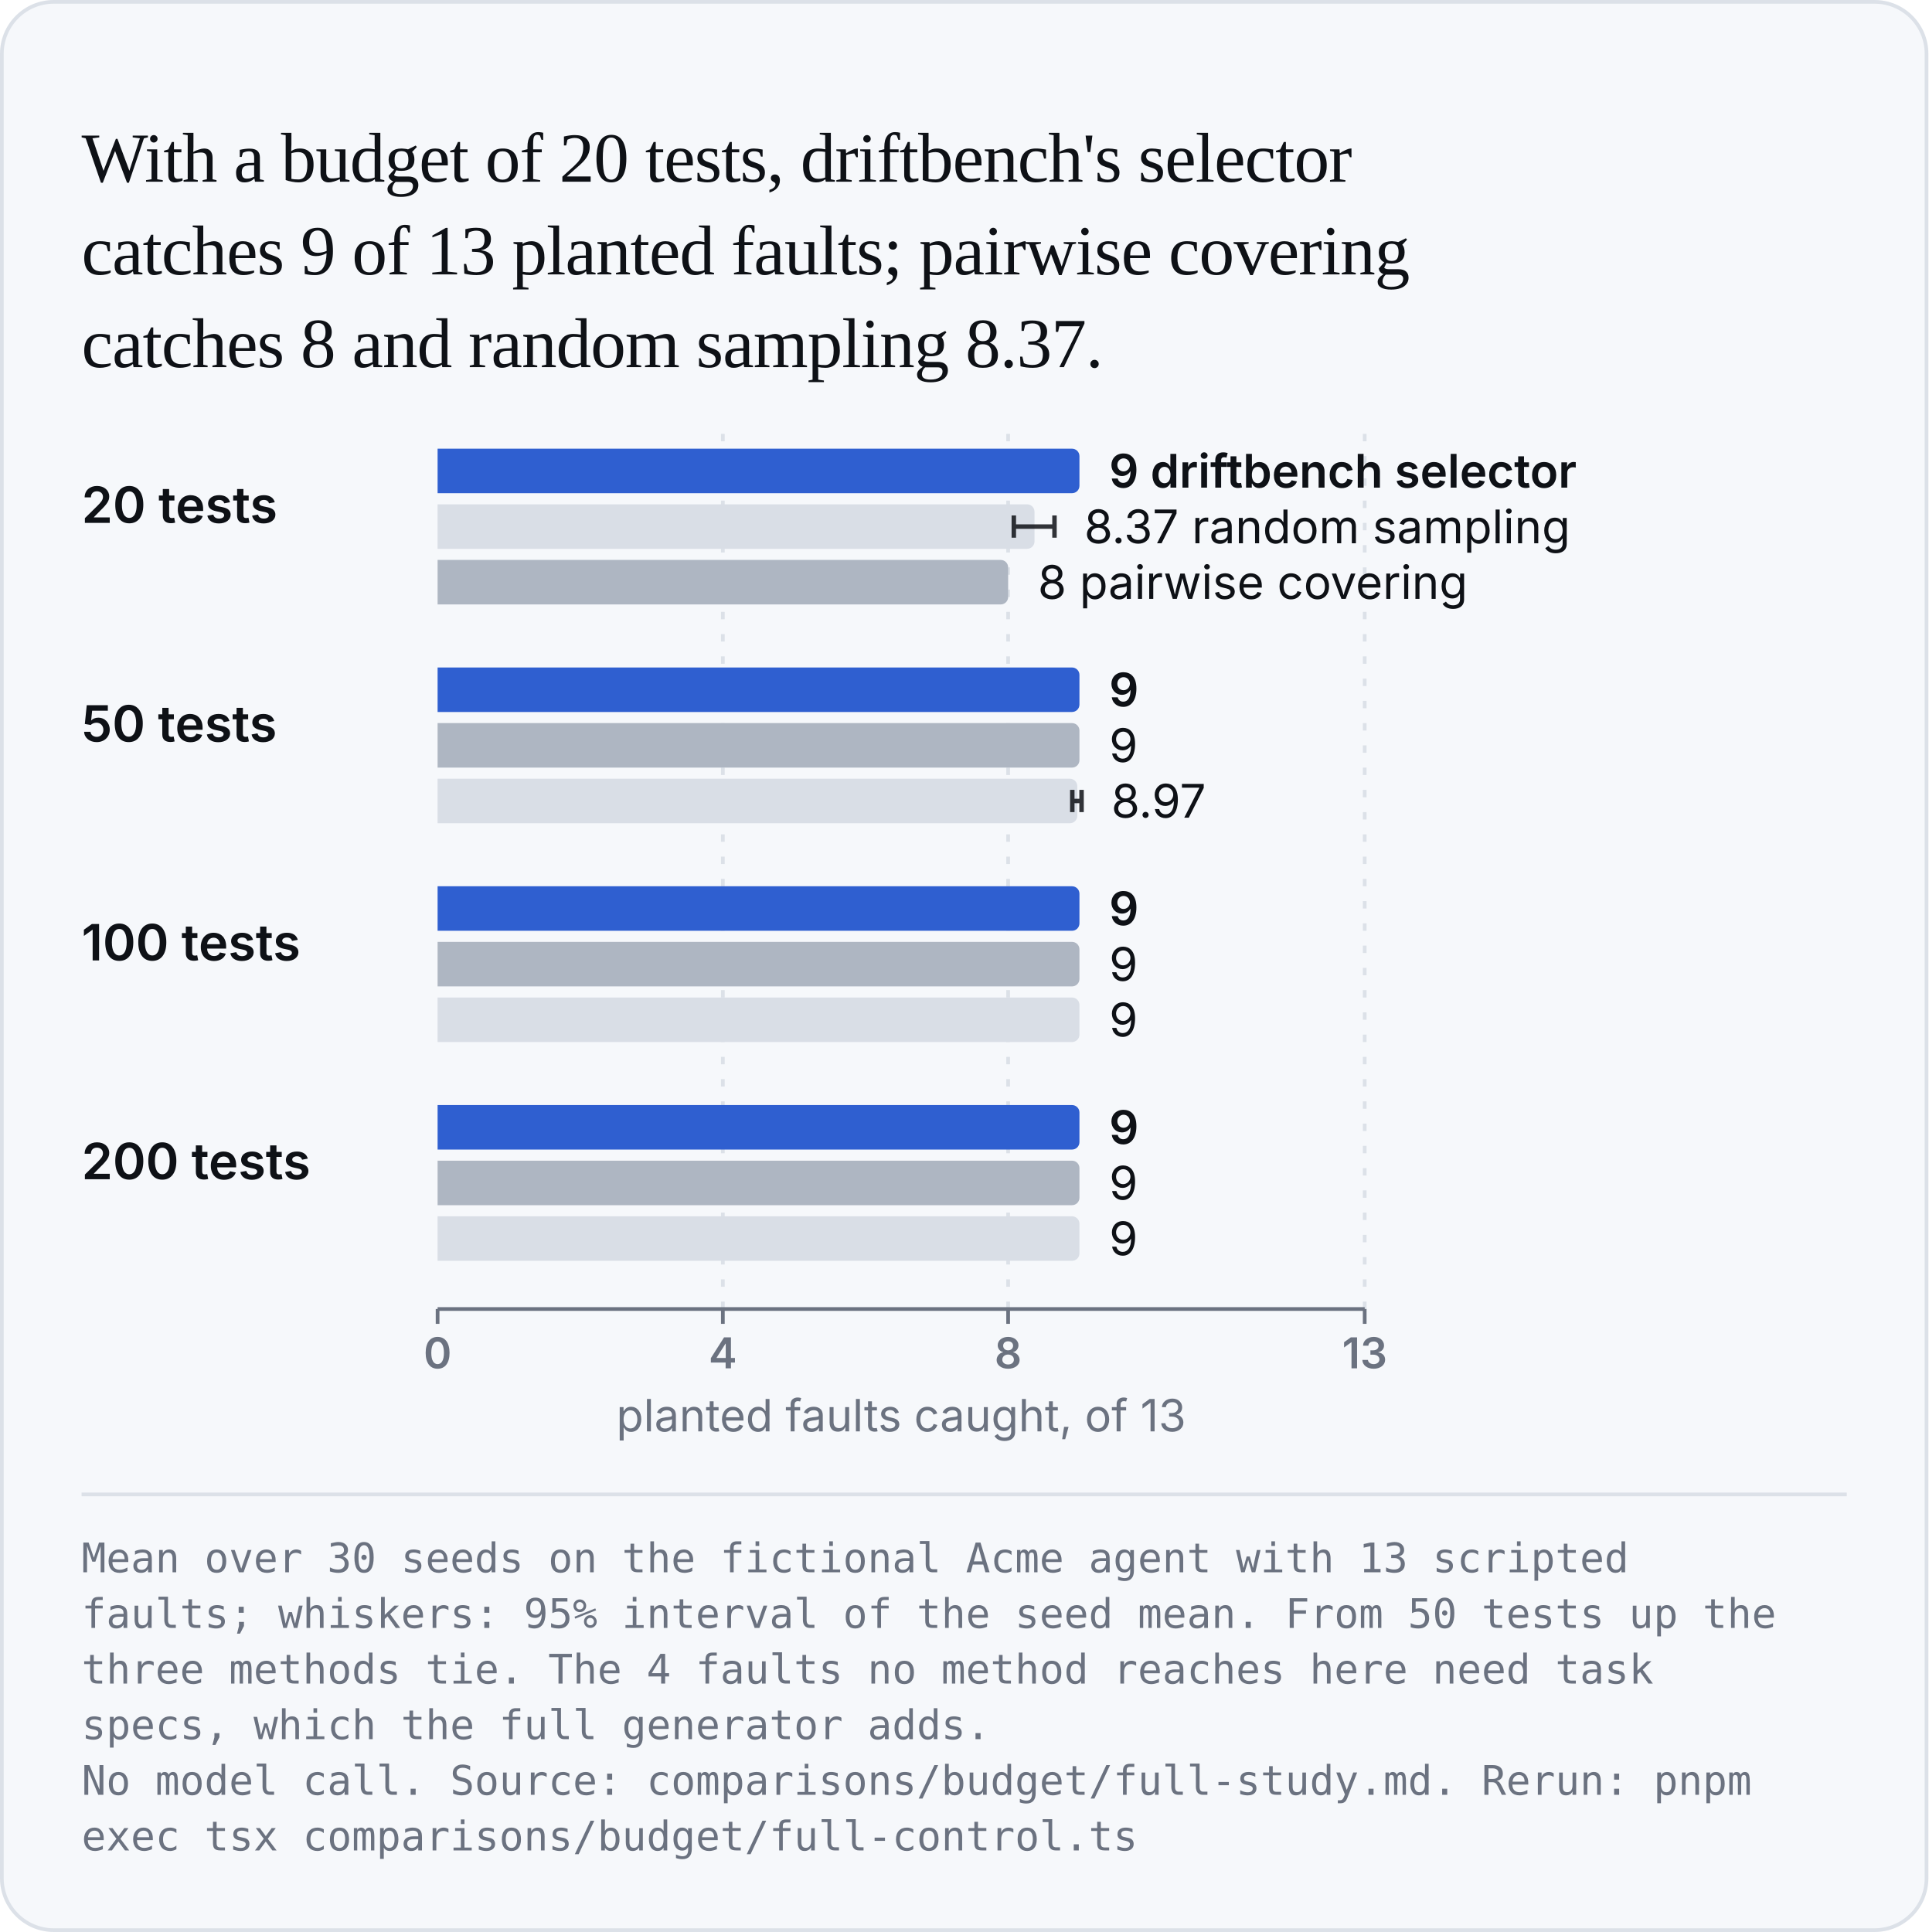
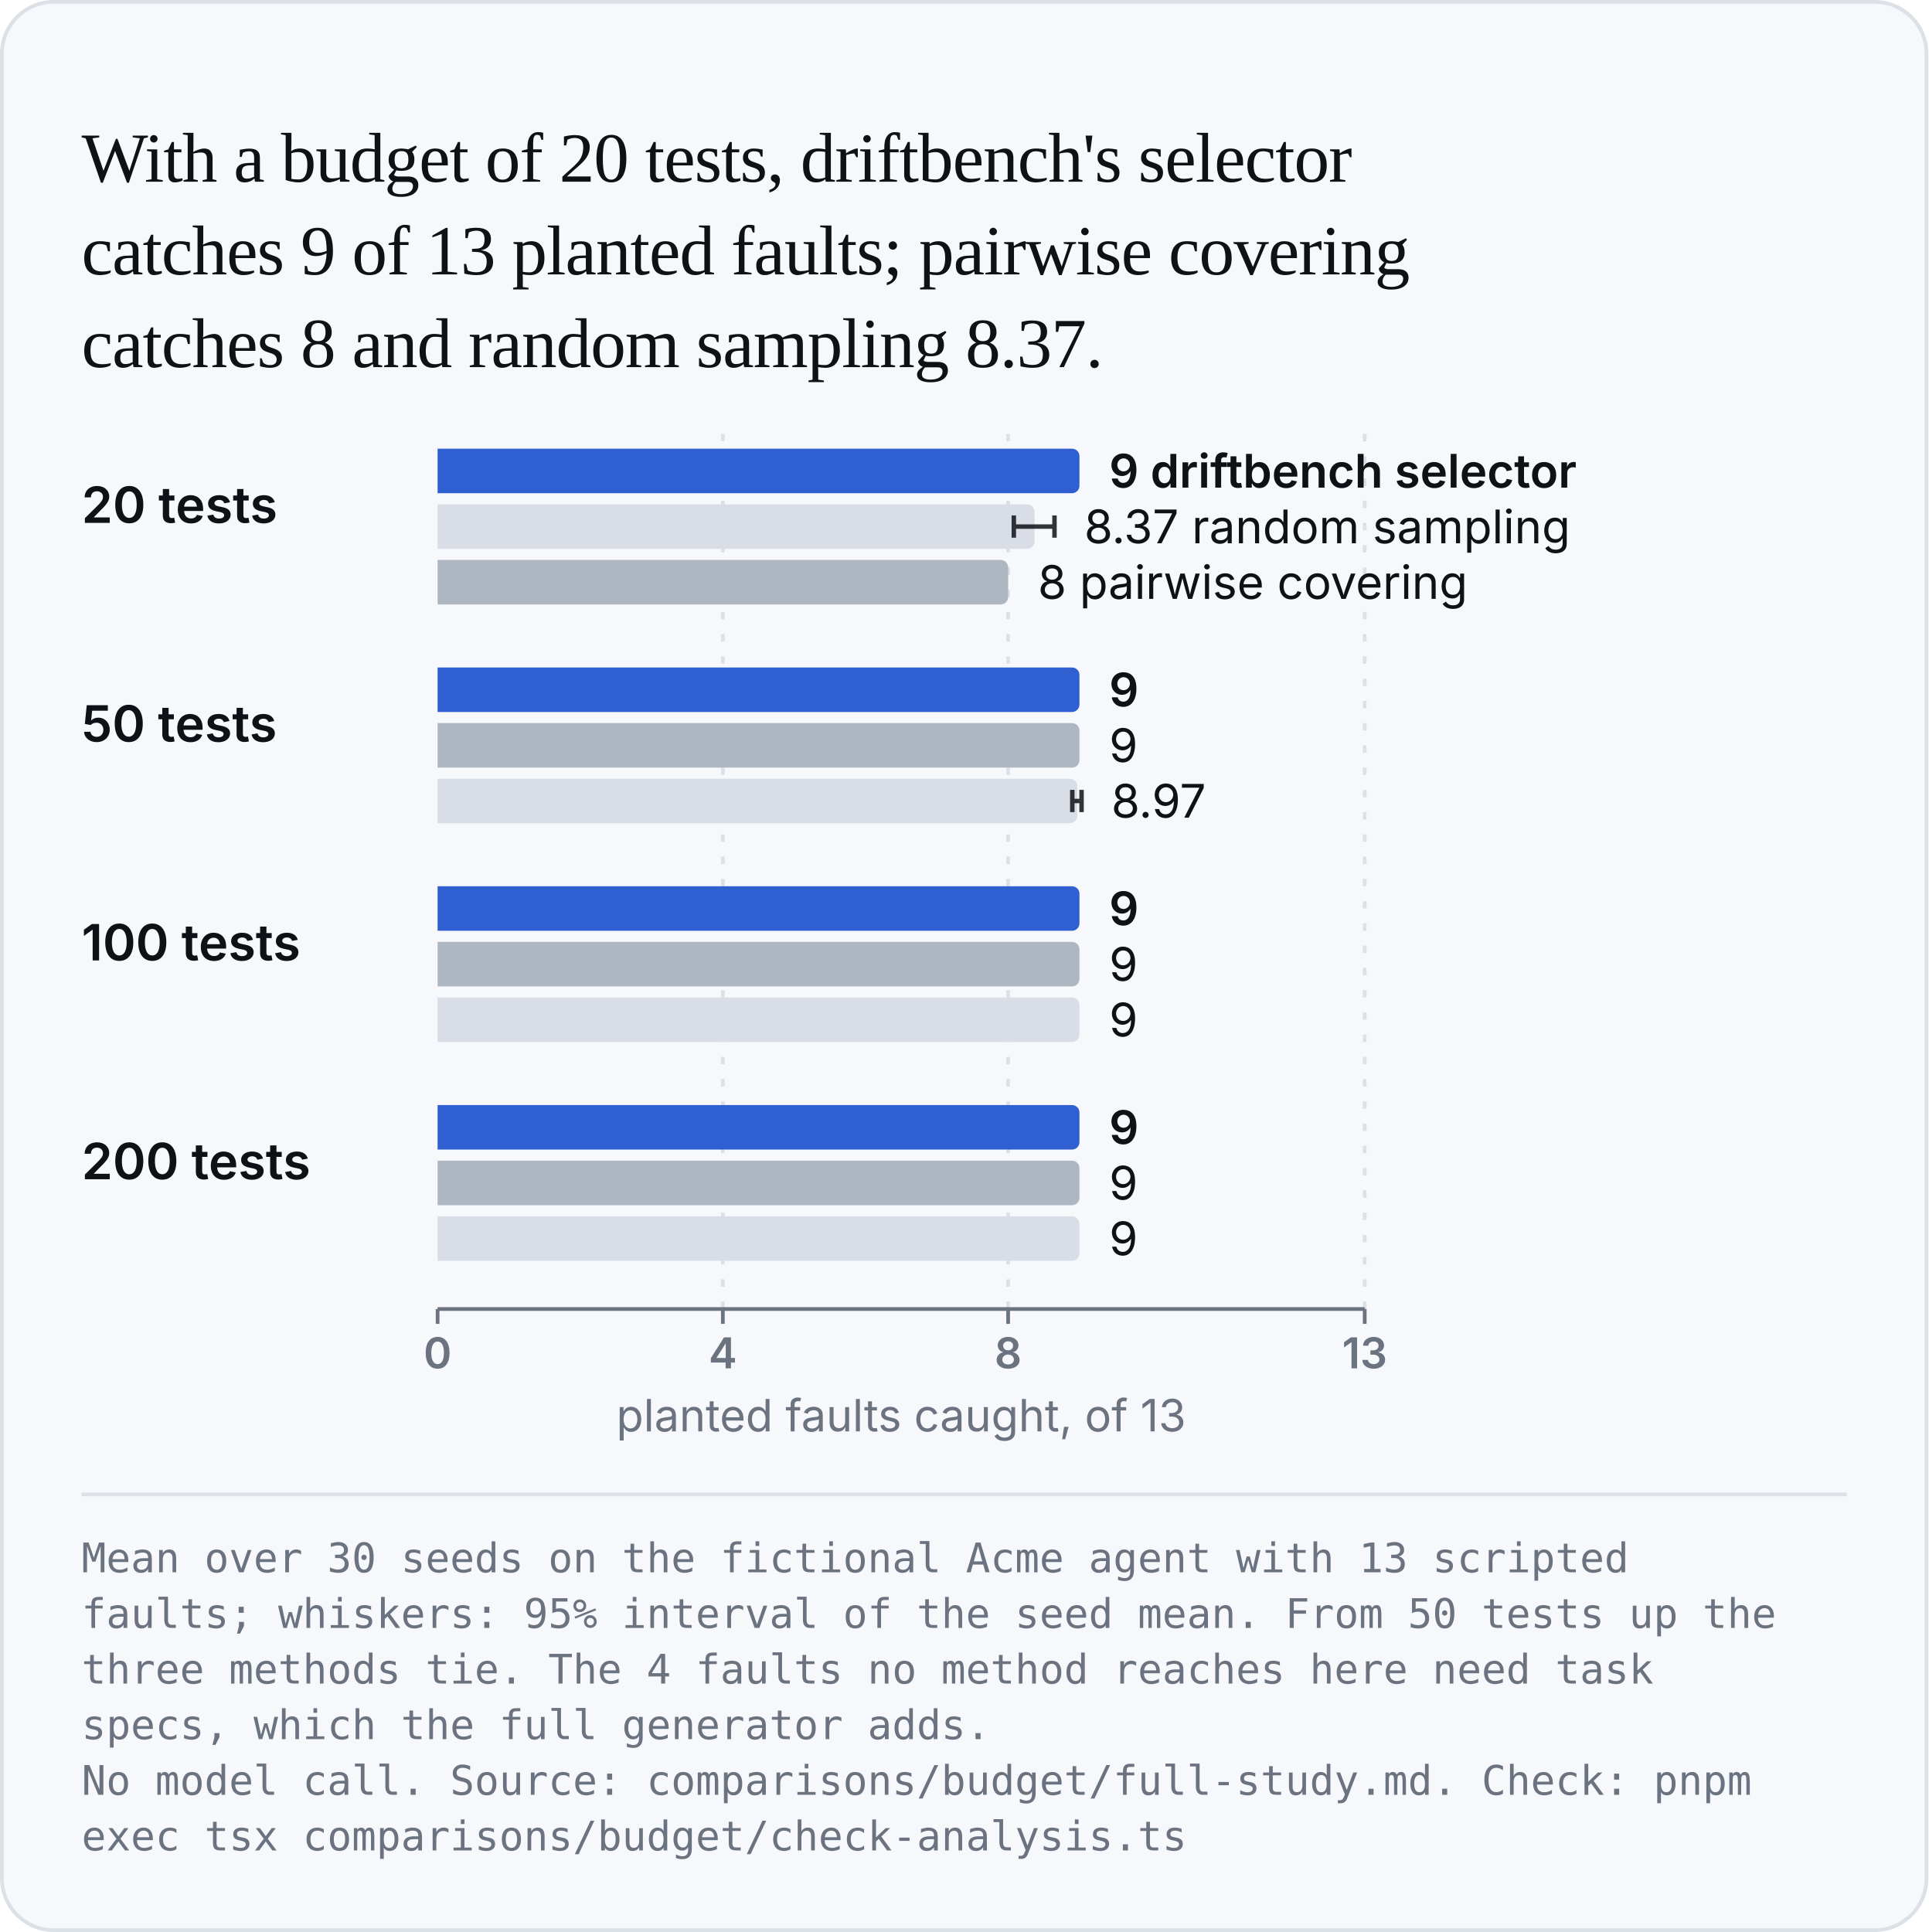
<svg xmlns="http://www.w3.org/2000/svg" viewBox="0 0 520 521" width="520" height="521" role="img" aria-label="With a budget of 20 tests, driftbench's selector catches 9 of 13 planted faults; pairwise covering catches 8 and random sampling 8.37.">
  <rect x="0.5" y="0.5" width="519" height="520" rx="14" fill="#F6F8FB" stroke="#DCE1E8" />
  <text x="22" y="49" font-family="'Libre Caslon Text', 'Libre Caslon Display', Georgia, 'Times New Roman', serif" font-size="19" fill="#0E1116" letter-spacing="-0.2">With a budget of 20 tests, driftbench's selector</text>
  <text x="22" y="74" font-family="'Libre Caslon Text', 'Libre Caslon Display', Georgia, 'Times New Roman', serif" font-size="19" fill="#0E1116" letter-spacing="-0.2">catches 9 of 13 planted faults; pairwise covering</text>
  <text x="22" y="99" font-family="'Libre Caslon Text', 'Libre Caslon Display', Georgia, 'Times New Roman', serif" font-size="19" fill="#0E1116" letter-spacing="-0.2">catches 8 and random sampling 8.37.</text>
  <line x1="194.92" y1="117" x2="194.92" y2="353" stroke="#DCE1E8" stroke-width="1" stroke-dasharray="2 4" />
  <line x1="271.85" y1="117" x2="271.85" y2="353" stroke="#DCE1E8" stroke-width="1" stroke-dasharray="2 4" />
  <line x1="368" y1="117" x2="368" y2="353" stroke="#DCE1E8" stroke-width="1" stroke-dasharray="2 4" />
  <text x="22" y="141" font-family="Geist, Inter, -apple-system, 'Segoe UI', Helvetica, Arial, sans-serif" font-size="13.5" font-weight="600" fill="#0E1116">20 tests</text>
  <path d="M118 121h171.08a2 2 0 0 1 2 2v8a2 2 0 0 1 -2 2h-171.08z" fill="#2F5FD0" />
  <text x="299.08" y="131.5" font-family="Geist, Inter, -apple-system, 'Segoe UI', Helvetica, Arial, sans-serif" font-size="12.5" font-weight="600" fill="#0E1116">9  driftbench selector</text>
  <path d="M118 136h158.96a2 2 0 0 1 2 2v8a2 2 0 0 1 -2 2h-158.96z" fill="#D9DEE6" />
  <path d="M273.38 139v6M273.38 142H284.35M284.35 139v6" stroke="#0E1116" stroke-width="1.2" fill="none" opacity="0.85" />
  <text x="292.35" y="146.5" font-family="Geist, Inter, -apple-system, 'Segoe UI', Helvetica, Arial, sans-serif" font-size="12.5" font-weight="400" fill="#0E1116">8.37  random sampling</text>
  <path d="M118 151h151.85a2 2 0 0 1 2 2v8a2 2 0 0 1 -2 2h-151.85z" fill="#AEB6C2" />
  <text x="279.85" y="161.5" font-family="Geist, Inter, -apple-system, 'Segoe UI', Helvetica, Arial, sans-serif" font-size="12.5" font-weight="400" fill="#0E1116">8  pairwise covering</text>
  <text x="22" y="200" font-family="Geist, Inter, -apple-system, 'Segoe UI', Helvetica, Arial, sans-serif" font-size="13.5" font-weight="600" fill="#0E1116">50 tests</text>
  <path d="M118 180h171.08a2 2 0 0 1 2 2v8a2 2 0 0 1 -2 2h-171.08z" fill="#2F5FD0" />
  <text x="299.08" y="190.5" font-family="Geist, Inter, -apple-system, 'Segoe UI', Helvetica, Arial, sans-serif" font-size="12.5" font-weight="600" fill="#0E1116">9</text>
  <path d="M118 195h171.08a2 2 0 0 1 2 2v8a2 2 0 0 1 -2 2h-171.08z" fill="#AEB6C2" />
  <text x="299.08" y="205.5" font-family="Geist, Inter, -apple-system, 'Segoe UI', Helvetica, Arial, sans-serif" font-size="12.5" font-weight="400" fill="#0E1116">9</text>
  <path d="M118 210h170.5a2 2 0 0 1 2 2v8a2 2 0 0 1 -2 2h-170.5z" fill="#D9DEE6" />
  <path d="M289.15 213v6M289.15 216H291.65M291.65 213v6" stroke="#0E1116" stroke-width="1.2" fill="none" opacity="0.85" />
  <text x="299.65" y="220.5" font-family="Geist, Inter, -apple-system, 'Segoe UI', Helvetica, Arial, sans-serif" font-size="12.5" font-weight="400" fill="#0E1116">8.97</text>
  <text x="22" y="259" font-family="Geist, Inter, -apple-system, 'Segoe UI', Helvetica, Arial, sans-serif" font-size="13.5" font-weight="600" fill="#0E1116">100 tests</text>
  <path d="M118 239h171.08a2 2 0 0 1 2 2v8a2 2 0 0 1 -2 2h-171.08z" fill="#2F5FD0" />
  <text x="299.08" y="249.5" font-family="Geist, Inter, -apple-system, 'Segoe UI', Helvetica, Arial, sans-serif" font-size="12.5" font-weight="600" fill="#0E1116">9</text>
  <path d="M118 254h171.08a2 2 0 0 1 2 2v8a2 2 0 0 1 -2 2h-171.08z" fill="#AEB6C2" />
  <text x="299.08" y="264.5" font-family="Geist, Inter, -apple-system, 'Segoe UI', Helvetica, Arial, sans-serif" font-size="12.5" font-weight="400" fill="#0E1116">9</text>
  <path d="M118 269h171.08a2 2 0 0 1 2 2v8a2 2 0 0 1 -2 2h-171.08z" fill="#D9DEE6" />
  <text x="299.08" y="279.5" font-family="Geist, Inter, -apple-system, 'Segoe UI', Helvetica, Arial, sans-serif" font-size="12.5" font-weight="400" fill="#0E1116">9</text>
  <text x="22" y="318" font-family="Geist, Inter, -apple-system, 'Segoe UI', Helvetica, Arial, sans-serif" font-size="13.5" font-weight="600" fill="#0E1116">200 tests</text>
  <path d="M118 298h171.08a2 2 0 0 1 2 2v8a2 2 0 0 1 -2 2h-171.08z" fill="#2F5FD0" />
  <text x="299.08" y="308.5" font-family="Geist, Inter, -apple-system, 'Segoe UI', Helvetica, Arial, sans-serif" font-size="12.5" font-weight="600" fill="#0E1116">9</text>
  <path d="M118 313h171.08a2 2 0 0 1 2 2v8a2 2 0 0 1 -2 2h-171.08z" fill="#AEB6C2" />
  <text x="299.08" y="323.5" font-family="Geist, Inter, -apple-system, 'Segoe UI', Helvetica, Arial, sans-serif" font-size="12.5" font-weight="400" fill="#0E1116">9</text>
  <path d="M118 328h171.08a2 2 0 0 1 2 2v8a2 2 0 0 1 -2 2h-171.08z" fill="#D9DEE6" />
  <text x="299.08" y="338.5" font-family="Geist, Inter, -apple-system, 'Segoe UI', Helvetica, Arial, sans-serif" font-size="12.5" font-weight="400" fill="#0E1116">9</text>
  <line x1="118" y1="353" x2="368" y2="353" stroke="#6B7280" stroke-width="1" />
  <line x1="118" y1="353" x2="118" y2="357" stroke="#6B7280" stroke-width="1" />
  <text x="118" y="369" text-anchor="middle" font-family="Geist, Inter, -apple-system, 'Segoe UI', Helvetica, Arial, sans-serif" font-size="11.5" font-weight="600" fill="#6B7280">0</text>
  <line x1="194.92" y1="353" x2="194.92" y2="357" stroke="#6B7280" stroke-width="1" />
  <text x="194.92" y="369" text-anchor="middle" font-family="Geist, Inter, -apple-system, 'Segoe UI', Helvetica, Arial, sans-serif" font-size="11.5" font-weight="600" fill="#6B7280">4</text>
  <line x1="271.85" y1="353" x2="271.85" y2="357" stroke="#6B7280" stroke-width="1" />
  <text x="271.85" y="369" text-anchor="middle" font-family="Geist, Inter, -apple-system, 'Segoe UI', Helvetica, Arial, sans-serif" font-size="11.5" font-weight="600" fill="#6B7280">8</text>
  <line x1="368" y1="353" x2="368" y2="357" stroke="#6B7280" stroke-width="1" />
  <text x="368" y="369" text-anchor="middle" font-family="Geist, Inter, -apple-system, 'Segoe UI', Helvetica, Arial, sans-serif" font-size="11.5" font-weight="600" fill="#6B7280">13</text>
  <text x="243" y="386" text-anchor="middle" font-family="Geist, Inter, -apple-system, 'Segoe UI', Helvetica, Arial, sans-serif" font-size="12" fill="#6B7280">planted faults caught, of 13</text>
  <line x1="22" y1="403" x2="498" y2="403" stroke="#DCE1E8" stroke-width="1" />
  <text x="22" y="424" font-family="'Geist Mono', ui-monospace, SFMono-Regular, Menlo, Consolas, monospace" font-size="11" fill="#6B7280">Mean over 30 seeds on the fictional Acme agent with 13 scripted</text>
  <text x="22" y="439" font-family="'Geist Mono', ui-monospace, SFMono-Regular, Menlo, Consolas, monospace" font-size="11" fill="#6B7280">faults; whiskers: 95% interval of the seed mean. From 50 tests up the</text>
  <text x="22" y="454" font-family="'Geist Mono', ui-monospace, SFMono-Regular, Menlo, Consolas, monospace" font-size="11" fill="#6B7280">three methods tie. The 4 faults no method reaches here need task</text>
  <text x="22" y="469" font-family="'Geist Mono', ui-monospace, SFMono-Regular, Menlo, Consolas, monospace" font-size="11" fill="#6B7280">specs, which the full generator adds.</text>
-   <text x="22" y="484" font-family="'Geist Mono', ui-monospace, SFMono-Regular, Menlo, Consolas, monospace" font-size="11" fill="#6B7280">No model call. Source: comparisons/budget/full-study.md. Rerun: pnpm</text>
-   <text x="22" y="499" font-family="'Geist Mono', ui-monospace, SFMono-Regular, Menlo, Consolas, monospace" font-size="11" fill="#6B7280">exec tsx comparisons/budget/full-control.ts</text>
+   <text x="22" y="484" font-family="'Geist Mono', ui-monospace, SFMono-Regular, Menlo, Consolas, monospace" font-size="11" fill="#6B7280">No model call. Source: comparisons/budget/full-study.md. Check: pnpm</text>
+   <text x="22" y="499" font-family="'Geist Mono', ui-monospace, SFMono-Regular, Menlo, Consolas, monospace" font-size="11" fill="#6B7280">exec tsx comparisons/budget/check-analysis.ts</text>
</svg>
